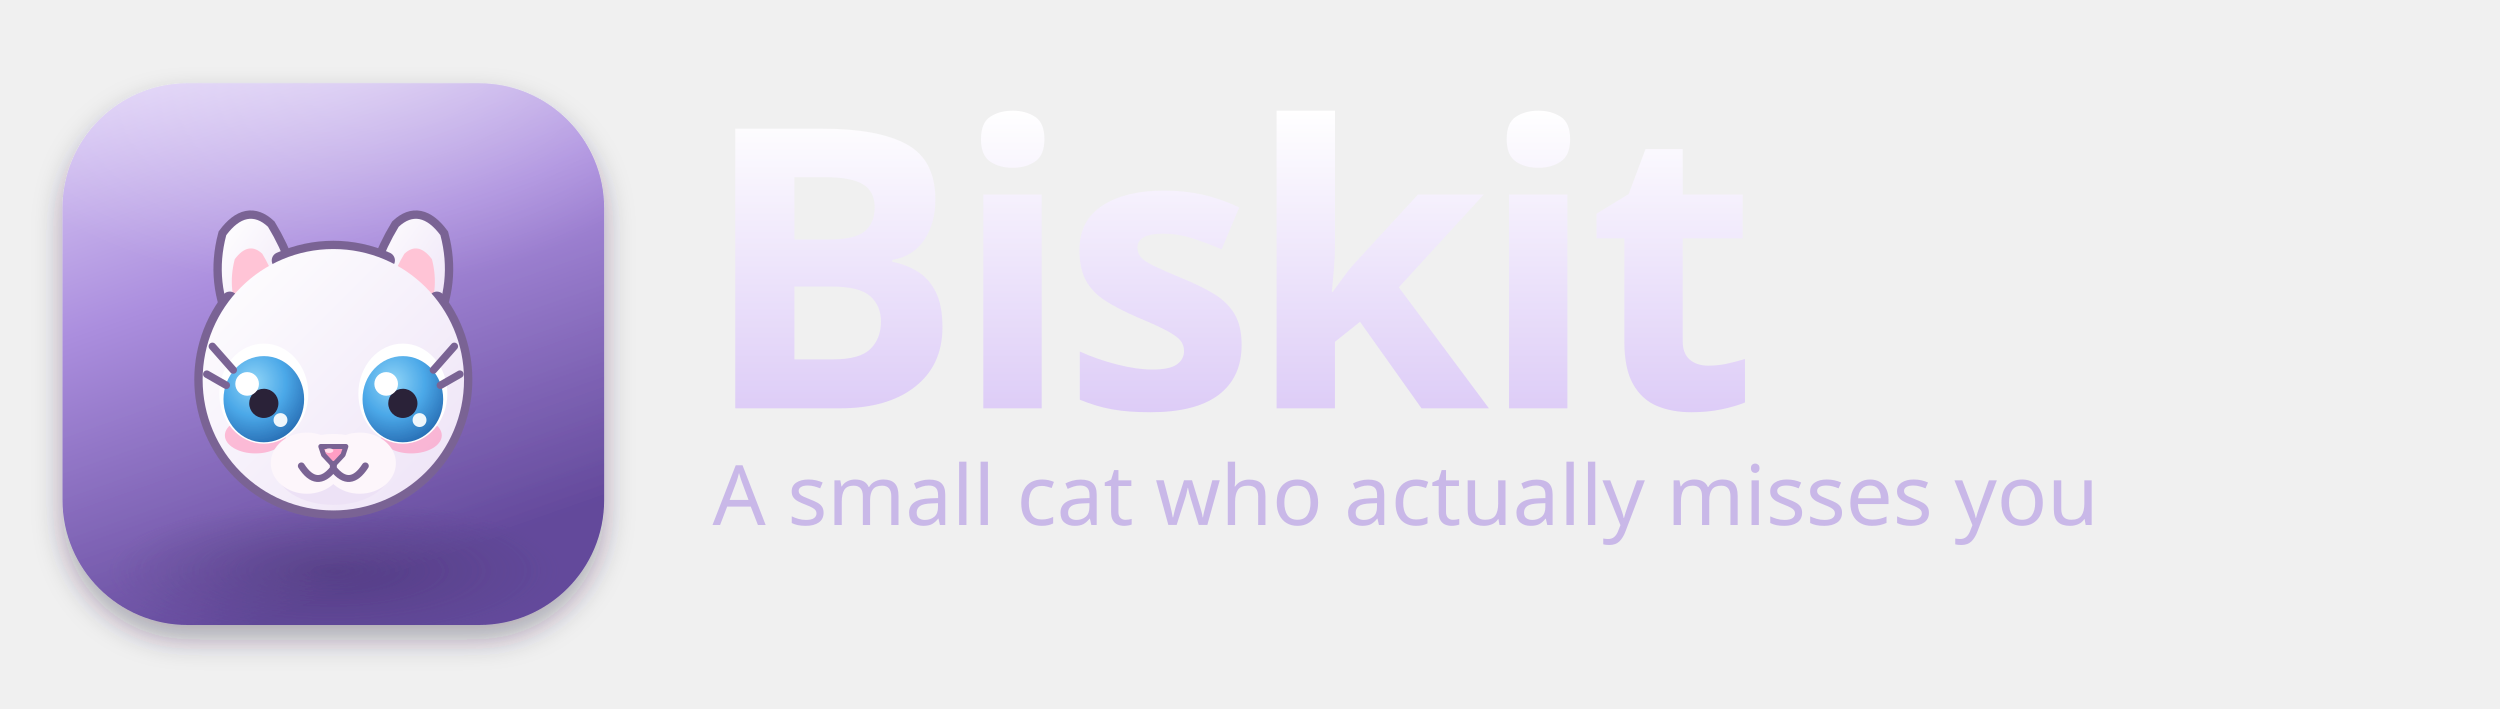
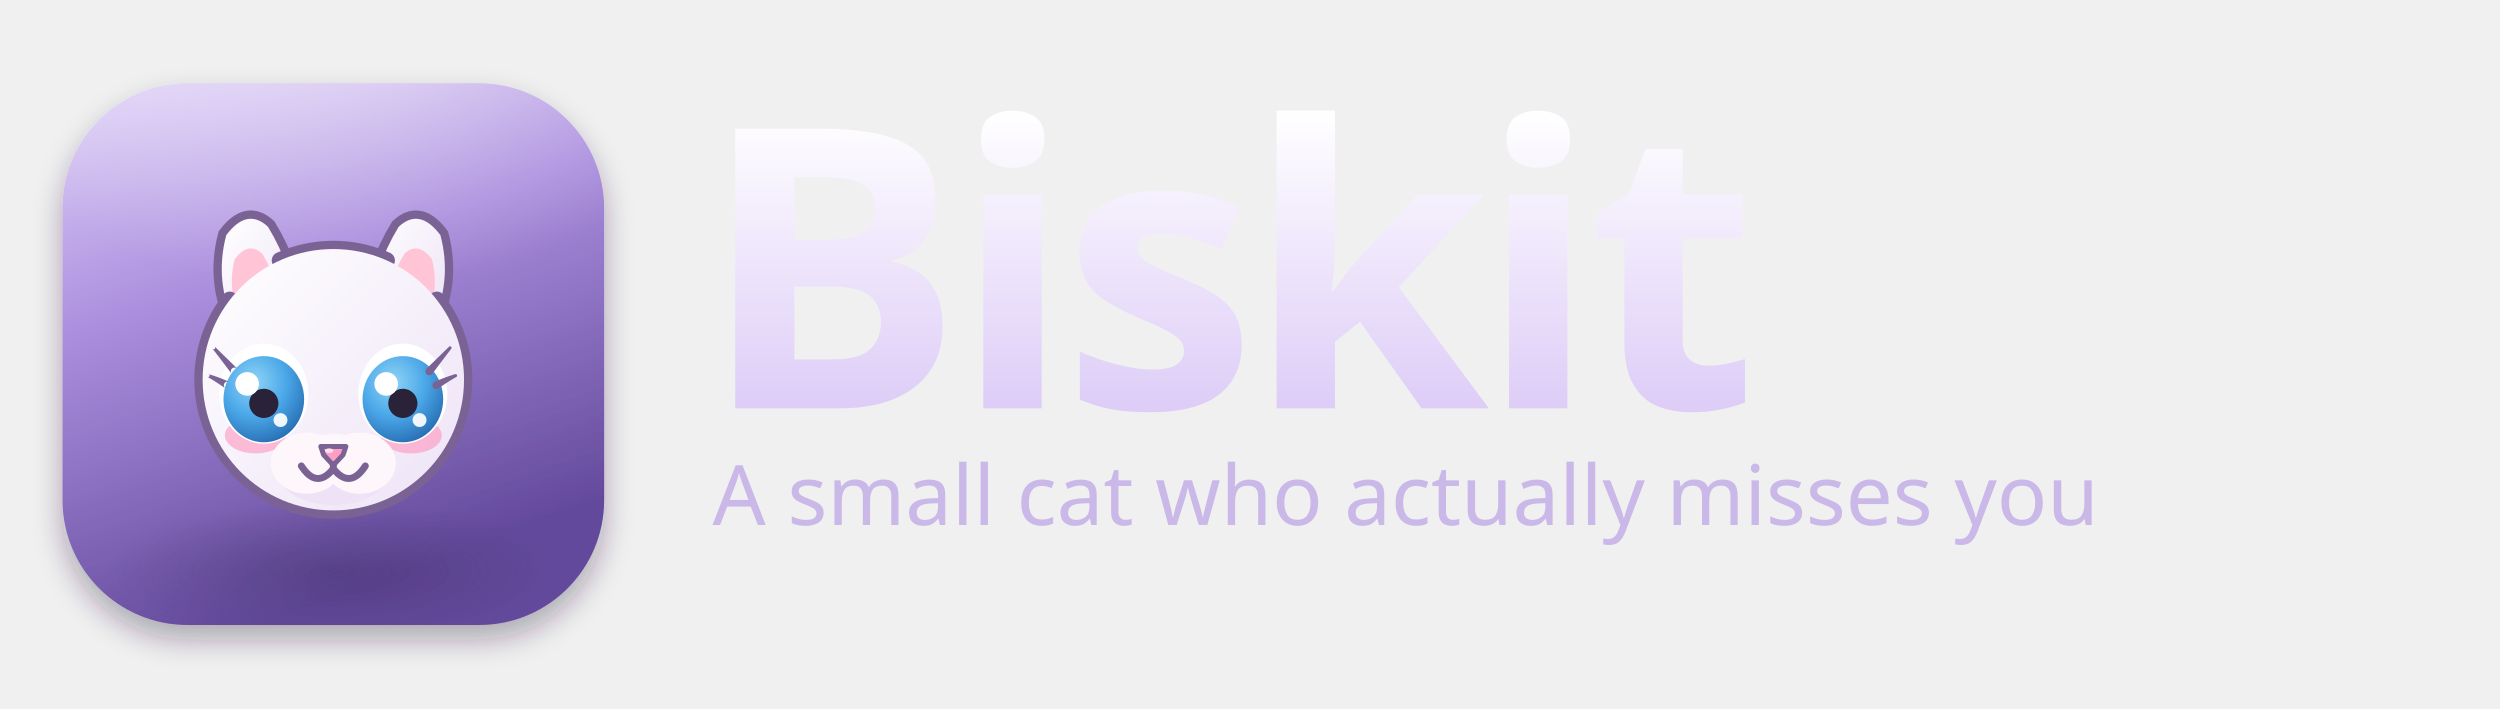
<svg xmlns="http://www.w3.org/2000/svg" viewBox="0 0 1200 340" width="1200" height="340">
  <defs>
    <radialGradient id="iris-ld" cx="38%" cy="30%" r="72%">
      <stop offset="0%" stop-color="#8fd4f7" />
      <stop offset="55%" stop-color="#4ba8e8" />
      <stop offset="100%" stop-color="#2a72b8" />
    </radialGradient>
    <linearGradient id="fur-ld" x1="0" y1="0" x2="1" y2="1">
      <stop offset="0%" stop-color="#ffffff" />
      <stop offset="100%" stop-color="#ede2f6" />
    </linearGradient>
    <radialGradient id="lift" cx="50%" cy="50%" r="50%">
      <stop offset="0%" stop-color="#3d2c63" stop-opacity=".38" />
      <stop offset="55%" stop-color="#3d2c63" stop-opacity=".17" />
      <stop offset="100%" stop-color="#3d2c63" stop-opacity="0" />
    </radialGradient>
    <filter id="soft" x="-40%" y="-40%" width="180%" height="180%">
      <feGaussianBlur stdDeviation="10" />
    </filter>
    <filter id="cast" x="-30%" y="-30%" width="160%" height="180%">
      <feDropShadow dx="0" dy="16" stdDeviation="16" flood-color="#2e2340" flood-opacity=".30" />
    </filter>
    <filter id="castSm" x="-30%" y="-30%" width="160%" height="180%">
      <feDropShadow dx="0" dy="7" stdDeviation="7" flood-color="#2e2340" flood-opacity=".34" />
    </filter>
    <linearGradient id="skin-ld" x1="0" y1="0" x2="0.35" y2="1">
      <stop offset="0%" stop-color="#e0d2f8" />
      <stop offset="42%" stop-color="#ab8ede" />
      <stop offset="100%" stop-color="#63499b" />
    </linearGradient>
    <radialGradient id="key-ld" cx="50%" cy="16%" r="66%">
      <stop offset="0%" stop-color="#ffffff" stop-opacity=".52" />
      <stop offset="100%" stop-color="#ffffff" stop-opacity="0" />
    </radialGradient>
    <clipPath id="clip-ld">
      <rect x="0" y="0" width="260" height="260" rx="60" ry="60" />
    </clipPath>
    <linearGradient id="word-ld" x1="0" y1="0" x2="0" y2="1">
      <stop offset="0%" stop-color="#ffffff" />
      <stop offset="100%" stop-color="#ddccf7" />
    </linearGradient>
  </defs>
  <g transform="translate(30 40)" filter="url(#castSm)">
    <g clip-path="url(#clip-ld)">
      <rect width="260" height="260" fill="url(#skin-ld)" />
      <ellipse cx="130" cy="26" rx="161" ry="114" fill="url(#key-ld)" />
      <ellipse cx="130" cy="234" rx="109" ry="34" fill="url(#lift)" />
      <g transform="translate(130 135) scale(0.6674) translate(-150 -135.1)">
        <g>
          <g stroke="#7a6494" stroke-width="12" paint-order="stroke fill">
            <path d="M174 100Q180 64 197 36Q212 22 227 42Q236 76 220 108Z" fill="url(#fur-ld)" />
            <path d="M126 100Q120 64 103 36Q88 22 73 42Q64 76 80 108Z" fill="url(#fur-ld)" />
          </g>
          <g fill="#ffc4d6">
            <path d="M185.9 97.6Q189.9 73.9 201.1 55.4Q211 46.1 220.9 59.3Q226.8 81.8 216.3 102.9Z" />
            <path d="M114.1 97.6Q110.1 73.9 98.9 55.4Q89 46.1 79.1 59.3Q73.2 81.8 83.7 102.9Z" />
          </g>
          <path d="M224.5 88.6A94 94 0 1 1 75.5 88.6M111.7 60.2A94 94 0 0 1 188.3 60.2" fill="none" stroke="#7a6494" stroke-width="12" stroke-linecap="round" />
          <circle cx="150" cy="146" r="94" fill="url(#fur-ld)" />
          <ellipse cx="94" cy="186" rx="22" ry="13" fill="#ff8cb8" opacity=".55" />
          <ellipse cx="206" cy="186" rx="22" ry="13" fill="#ff8cb8" opacity=".55" />
          <g>
            <ellipse cx="100" cy="156" rx="32" ry="36" fill="#fff" />
            <ellipse cx="100" cy="160" rx="29" ry="31" fill="url(#iris-ld)" />
            <circle cx="100" cy="163" r="10.5" fill="#2a2038" />
            <circle cx="88" cy="149" r="8.5" fill="#fff" />
            <circle cx="112" cy="175" r="5" fill="#fff" opacity=".92" />
            <ellipse cx="200" cy="156" rx="32" ry="36" fill="#fff" />
            <ellipse cx="200" cy="160" rx="29" ry="31" fill="url(#iris-ld)" />
            <circle cx="200" cy="163" r="10.5" fill="#2a2038" />
            <circle cx="188" cy="149" r="8.5" fill="#fff" />
            <circle cx="212" cy="175" r="5" fill="#fff" opacity=".92" />
          </g>
-           <g stroke="#7a6494" stroke-width="5.4" stroke-linecap="round" fill="none">
-             <path d="M78 139Q71 131 63 122M73 150Q66 146 59 142" />
-             <path d="M222 139Q229 131 237 122M227 150Q234 146 241 142" />
+           <g fill="#7a6494">
+             <path d="M81.11 138.16L79.83 136.91L78.53 135.65L77.22 134.37L75.9 133.08L74.56 131.78L73.21 130.46L71.85 129.13L70.47 127.78L69.08 126.43L67.67 125.05L66.25 123.67L64.82 122.27A1.1 1.1 0 0 1 63.18 123.73L63.18 123.73L64.4 125.32L65.6 126.89L66.8 128.45L67.97 129.99L69.14 131.52L70.29 133.04L71.42 134.54L72.55 136.03L73.65 137.51L74.75 138.97L75.83 140.41L76.89 141.84A2.8 2.8 0 0 1 81.11 138.16Z" />
+             <path d="M75.39 147.57L74.13 147.02L72.88 146.49L71.62 145.97L70.37 145.47L69.12 144.98L67.87 144.51L66.63 144.05L65.38 143.61L64.14 143.18L62.9 142.77L61.67 142.37L60.43 141.99A1.1 1.1 0 0 1 59.57 144.01L59.57 144.01L60.67 144.64L61.76 145.29L62.86 145.95L63.95 146.62L65.04 147.3L66.13 147.99L67.21 148.7L68.3 149.42L69.38 150.16L70.46 150.9L71.54 151.66L72.61 152.43A2.8 2.8 0 0 1 75.39 147.57Z" />
+             <path d="M221.11 141.84L222.17 140.41L223.25 138.97L224.35 137.51L225.45 136.03L226.58 134.54L227.71 133.04L228.86 131.52L230.03 129.99L231.2 128.45L232.4 126.89L233.6 125.32L234.82 123.73A1.1 1.1 0 0 0 233.18 122.27L233.18 122.27L231.75 123.67L230.33 125.05L228.92 126.43L227.53 127.78L226.15 129.13L224.79 130.46L223.44 131.78L222.1 133.08L220.78 134.37L219.47 135.65L218.17 136.91L216.89 138.16A2.8 2.8 0 0 0 221.11 141.84Z" />
+             <path d="M225.39 152.43L226.46 151.66L227.54 150.9L228.62 150.16L229.7 149.42L230.79 148.7L231.87 147.99L232.96 147.3L234.05 146.62L235.14 145.95L236.24 145.29L237.33 144.64L238.43 144.01A1.1 1.1 0 0 0 237.57 141.99L237.57 141.99L236.33 142.37L235.1 142.77L233.86 143.18L232.62 143.61L231.37 144.05L230.13 144.51L228.88 144.98L227.63 145.47L226.38 145.97L225.12 146.49L223.87 147.02L222.61 147.57A2.8 2.8 0 0 0 225.39 152.43Z" />
          </g>
          <ellipse cx="150" cy="211" rx="41" ry="25" fill="#ede2f6" />
          <g fill="#fdf6fb">
            <ellipse cx="131" cy="206" rx="26" ry="22" />
            <ellipse cx="169" cy="206" rx="26" ry="22" />
            <ellipse cx="150" cy="202" rx="31" ry="17" />
          </g>
          <path d="M141 194H159L157 200L150 207.5L143 200Z" fill="#ff9ec4" stroke="#7a6494" stroke-width="3.6" stroke-linejoin="round" />
          <ellipse cx="147" cy="197" rx="3" ry="1.7" fill="#fff3f8" opacity=".75" />
          <g fill="none" stroke="#7a6494" stroke-width="5" stroke-linecap="round">
            <path d="M150 207v3M150 210q-12 15-23-2M150 210q12 15 23-2" />
          </g>
        </g>
      </g>
    </g>
  </g>
  <g transform="translate(336 0)">
    <text x="0" y="196" font-family="Fredoka, system-ui, sans-serif" font-size="188" font-weight="700" letter-spacing="-5" fill="url(#word-ld)">Biskit</text>
    <text x="6" y="252" font-family="Fredoka, system-ui, sans-serif" font-size="40" font-weight="500" fill="#c9b8e8">A small cat who actually misses you</text>
  </g>
</svg>
